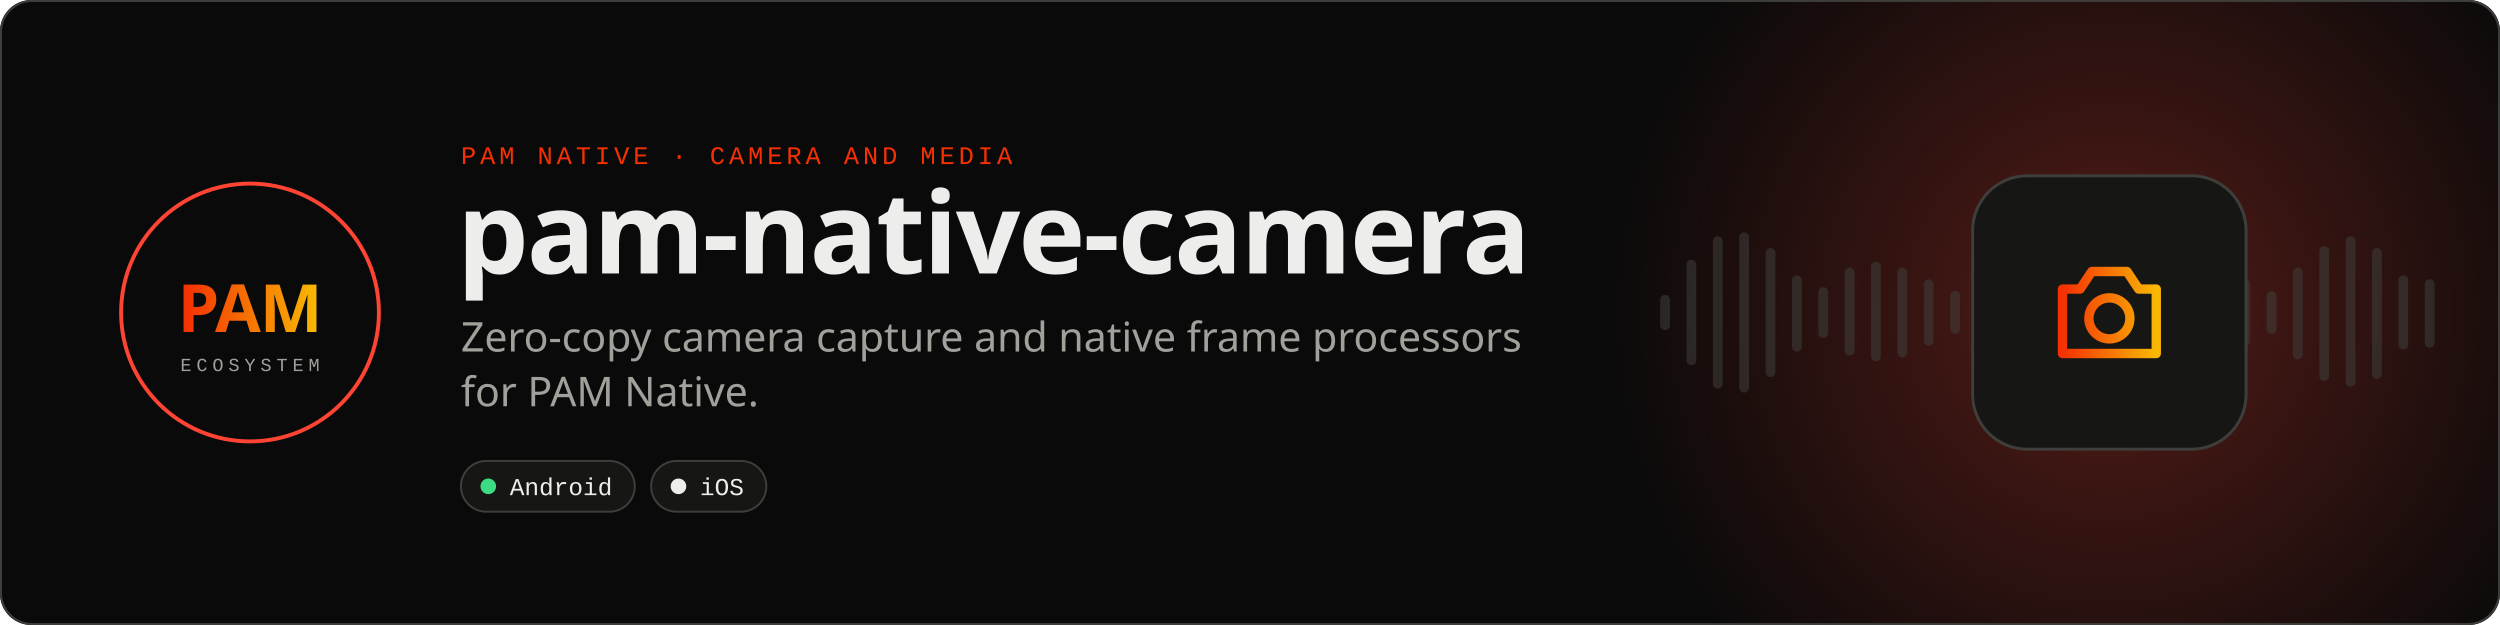
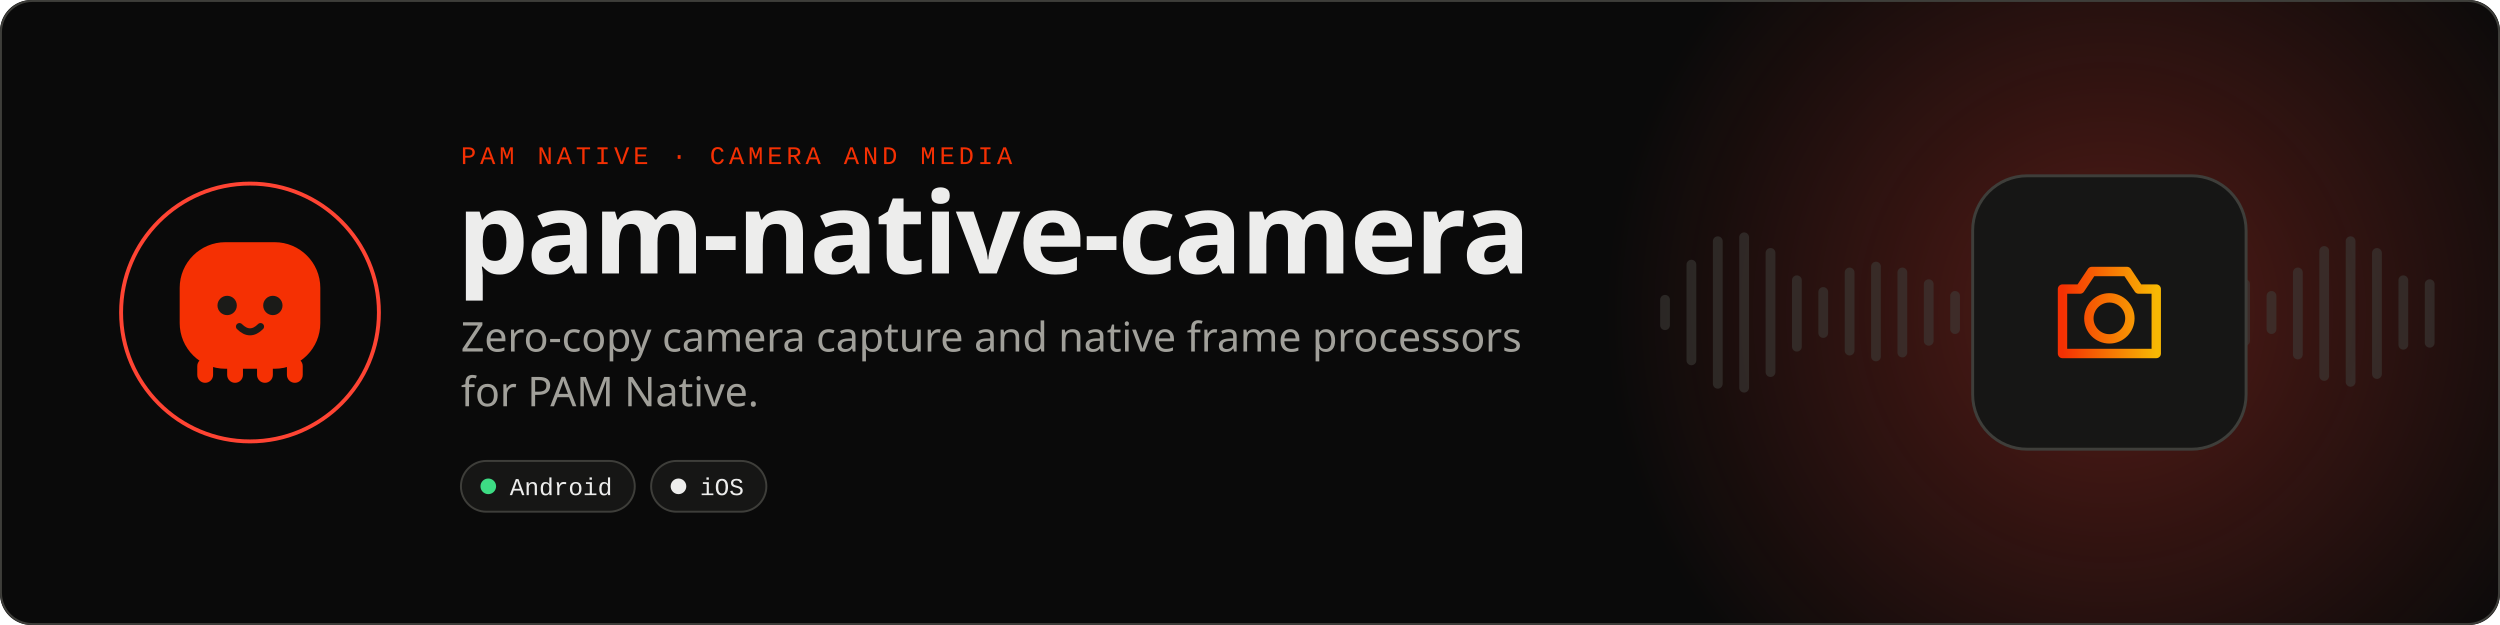
<svg xmlns="http://www.w3.org/2000/svg" viewBox="0 0 1280 320" width="1280" height="320" role="img" aria-label="pam-native-camera: Zero-copy camera capture and native frame processors for PAM Native.">
  <defs>
    <linearGradient id="pg" x1="0" y1="0" x2="1" y2="0">
      <stop offset="0" stop-color="#f53003" />
      <stop offset="1" stop-color="#f8b803" />
    </linearGradient>
    <radialGradient id="gl">
      <stop offset="0" stop-color="#ff4433" stop-opacity=".30" />
      <stop offset="1" stop-color="#ff4433" stop-opacity="0" />
    </radialGradient>
    <clipPath id="cl">
      <rect width="1280" height="320" rx="16" />
    </clipPath>
  </defs>
  <g clip-path="url(#cl)">
    <rect width="1280" height="320" fill="#0a0a0a" />
    <circle cx="1080" cy="160" r="260" fill="url(#gl)" />
    <g fill="#3e3e3a" opacity=".55">
      <rect x="850.0" y="151" width="5" height="18" rx="2.5">
        <animate attributeName="height" values="18;11;18" dur="2.4s" repeatCount="indefinite" />
        <animate attributeName="y" values="151;155;151" dur="2.4s" repeatCount="indefinite" />
      </rect>
      <rect x="863.5" y="133" width="5" height="54" rx="2.5" />
      <rect x="877.0" y="121" width="5" height="78" rx="2.5" />
      <rect x="890.5" y="119" width="5" height="82" rx="2.5">
        <animate attributeName="height" values="82;49;82" dur="3.3s" repeatCount="indefinite" />
        <animate attributeName="y" values="119;135;119" dur="3.3s" repeatCount="indefinite" />
      </rect>
      <rect x="904.0" y="127" width="5" height="66" rx="2.5" />
      <rect x="917.5" y="141" width="5" height="39" rx="2.5" />
      <rect x="931.0" y="147" width="5" height="26" rx="2.5">
        <animate attributeName="height" values="26;15;26" dur="2.7s" repeatCount="indefinite" />
        <animate attributeName="y" values="147;152;147" dur="2.7s" repeatCount="indefinite" />
      </rect>
      <rect x="944.5" y="137" width="5" height="45" rx="2.5" />
      <rect x="958.0" y="134" width="5" height="51" rx="2.5" />
      <rect x="971.5" y="137" width="5" height="46" rx="2.5">
        <animate attributeName="height" values="46;27;46" dur="3.6s" repeatCount="indefinite" />
        <animate attributeName="y" values="137;146;137" dur="3.6s" repeatCount="indefinite" />
      </rect>
      <rect x="985.0" y="143" width="5" height="34" rx="2.5" />
      <rect x="998.5" y="149" width="5" height="22" rx="2.5" />
      <rect x="1012.0" y="149" width="5" height="22" rx="2.5">
        <animate attributeName="height" values="22;13;22" dur="3.0s" repeatCount="indefinite" />
        <animate attributeName="y" values="149;153;149" dur="3.0s" repeatCount="indefinite" />
      </rect>
      <rect x="1025.5" y="147" width="5" height="25" rx="2.5" />
      <rect x="1039.0" y="147" width="5" height="26" rx="2.5" />
      <rect x="1052.5" y="148" width="5" height="24" rx="2.5">
        <animate attributeName="height" values="24;15;24" dur="2.4s" repeatCount="indefinite" />
        <animate attributeName="y" values="148;153;148" dur="2.4s" repeatCount="indefinite" />
      </rect>
      <rect x="1066.0" y="149" width="5" height="23" rx="2.5" />
      <rect x="1079.5" y="151" width="5" height="19" rx="2.5" />
      <rect x="1093.0" y="148" width="5" height="24" rx="2.5">
        <animate attributeName="height" values="24;14;24" dur="3.3s" repeatCount="indefinite" />
        <animate attributeName="y" values="148;153;148" dur="3.3s" repeatCount="indefinite" />
      </rect>
      <rect x="1106.5" y="143" width="5" height="33" rx="2.5" />
      <rect x="1120.0" y="139" width="5" height="41" rx="2.5" />
      <rect x="1133.5" y="139" width="5" height="43" rx="2.5">
        <animate attributeName="height" values="43;26;43" dur="2.7s" repeatCount="indefinite" />
        <animate attributeName="y" values="139;147;139" dur="2.7s" repeatCount="indefinite" />
      </rect>
      <rect x="1147.0" y="143" width="5" height="34" rx="2.5" />
      <rect x="1160.5" y="149" width="5" height="22" rx="2.5" />
      <rect x="1174.0" y="137" width="5" height="47" rx="2.5">
        <animate attributeName="height" values="47;28;47" dur="3.6s" repeatCount="indefinite" />
        <animate attributeName="y" values="137;146;137" dur="3.6s" repeatCount="indefinite" />
      </rect>
      <rect x="1187.5" y="126" width="5" height="69" rx="2.5" />
      <rect x="1201.0" y="121" width="5" height="77" rx="2.5" />
      <rect x="1214.5" y="127" width="5" height="67" rx="2.5">
        <animate attributeName="height" values="67;40;67" dur="3.0s" repeatCount="indefinite" />
        <animate attributeName="y" values="127;140;127" dur="3.0s" repeatCount="indefinite" />
      </rect>
      <rect x="1228.0" y="141" width="5" height="38" rx="2.5" />
      <rect x="1241.5" y="143" width="5" height="35" rx="2.5" />
    </g>
  </g>
  <rect x=".5" y=".5" width="1279" height="319" rx="16" fill="none" stroke="#3e3e3a" />
  <circle cx="128" cy="160" r="66" fill="#0a0a0a" stroke="#ff4433" stroke-width="2" />
  <circle cx="128" cy="160" r="66" fill="none" stroke="#ff4433">
    <animate attributeName="r" values="66;92" dur="3s" repeatCount="indefinite" />
    <animate attributeName="stroke-opacity" values=".5;0" dur="3s" repeatCount="indefinite" />
  </circle>
-   <text x="128" y="170" text-anchor="middle" font-family="-apple-system, BlinkMacSystemFont, 'Segoe UI', 'Noto Sans', Helvetica, Arial, sans-serif" font-weight="700" font-size="34" letter-spacing="-.5" fill="url(#pg)">PAM</text>
-   <text x="128" y="190" text-anchor="middle" font-family="ui-monospace, SFMono-Regular, 'SF Mono', Menlo, Consolas, 'Liberation Mono', monospace" font-size="9.5" letter-spacing="2.5" fill="#a1a09a">ECOSYSTEM</text>
+   <g transform="translate(74 104.2) scale(.9)">
+     <rect x="30" y="88" width="9" height="14" rx="4.5" fill="#f53003" />
+     <rect x="47" y="88" width="9" height="14" rx="4.5" fill="#f53003" />
+     <rect x="64" y="88" width="9" height="14" rx="4.5" fill="#f53003" />
+     <rect x="81" y="88" width="9" height="14" rx="4.5" fill="#f53003" />
+     <rect x="20" y="22" width="80" height="72" rx="26" fill="#f53003" />
+     <circle cx="47" cy="58" r="5.5" fill="#1b1b18" />
+     <circle cx="73" cy="58" r="5.5" fill="#1b1b18" />
+     <path d="M54 70q6 6 12 0" stroke="#1b1b18" stroke-width="4" stroke-linecap="round" fill="none" />
+   </g>
  <text x="236" y="84" font-family="ui-monospace, SFMono-Regular, 'SF Mono', Menlo, Consolas, 'Liberation Mono', monospace" font-size="13" letter-spacing="2" fill="#f53003">PAM NATIVE · CAMERA AND MEDIA</text>
  <text x="234" y="140" font-family="-apple-system, BlinkMacSystemFont, 'Segoe UI', 'Noto Sans', Helvetica, Arial, sans-serif" font-weight="700" font-size="58" letter-spacing="-1" fill="#ededec">pam-native-camera</text>
  <text x="236" y="180" font-family="-apple-system, BlinkMacSystemFont, 'Segoe UI', 'Noto Sans', Helvetica, Arial, sans-serif" font-size="21" fill="#a1a09a">Zero-copy camera capture and native frame processors</text>
  <text x="236" y="208" font-family="-apple-system, BlinkMacSystemFont, 'Segoe UI', 'Noto Sans', Helvetica, Arial, sans-serif" font-size="21" fill="#a1a09a">for PAM Native.</text>
  <rect x="236" y="236" width="89" height="26" rx="13" fill="#161615" stroke="#3e3e3a" />
  <circle cx="250" cy="249" r="4" fill="#3ddc84" />
  <text x="261" y="253.5" font-family="ui-monospace, SFMono-Regular, 'SF Mono', Menlo, Consolas, 'Liberation Mono', monospace" font-size="12.5" fill="#ededec">Android</text>
  <rect x="333.375" y="236" width="59" height="26" rx="13" fill="#161615" stroke="#3e3e3a" />
  <circle cx="347.375" cy="249" r="4" fill="#ededec" />
  <text x="358.375" y="253.5" font-family="ui-monospace, SFMono-Regular, 'SF Mono', Menlo, Consolas, 'Liberation Mono', monospace" font-size="12.5" fill="#ededec">iOS</text>
  <rect x="1010" y="90" width="140" height="140" rx="28" fill="#161615" stroke="#3e3e3a" stroke-width="1.5" />
  <g transform="translate(1044 124) scale(3)" fill="none" stroke="url(#pg)" stroke-width="1.6" stroke-linecap="round" stroke-linejoin="round">
    <path d="M4 8h3l2-3h6l2 3h3v11H4zM8.5 13a3.5 3.5 0 1 0 7.0 0a3.5 3.5 0 1 0 -7.0 0" />
  </g>
</svg>
